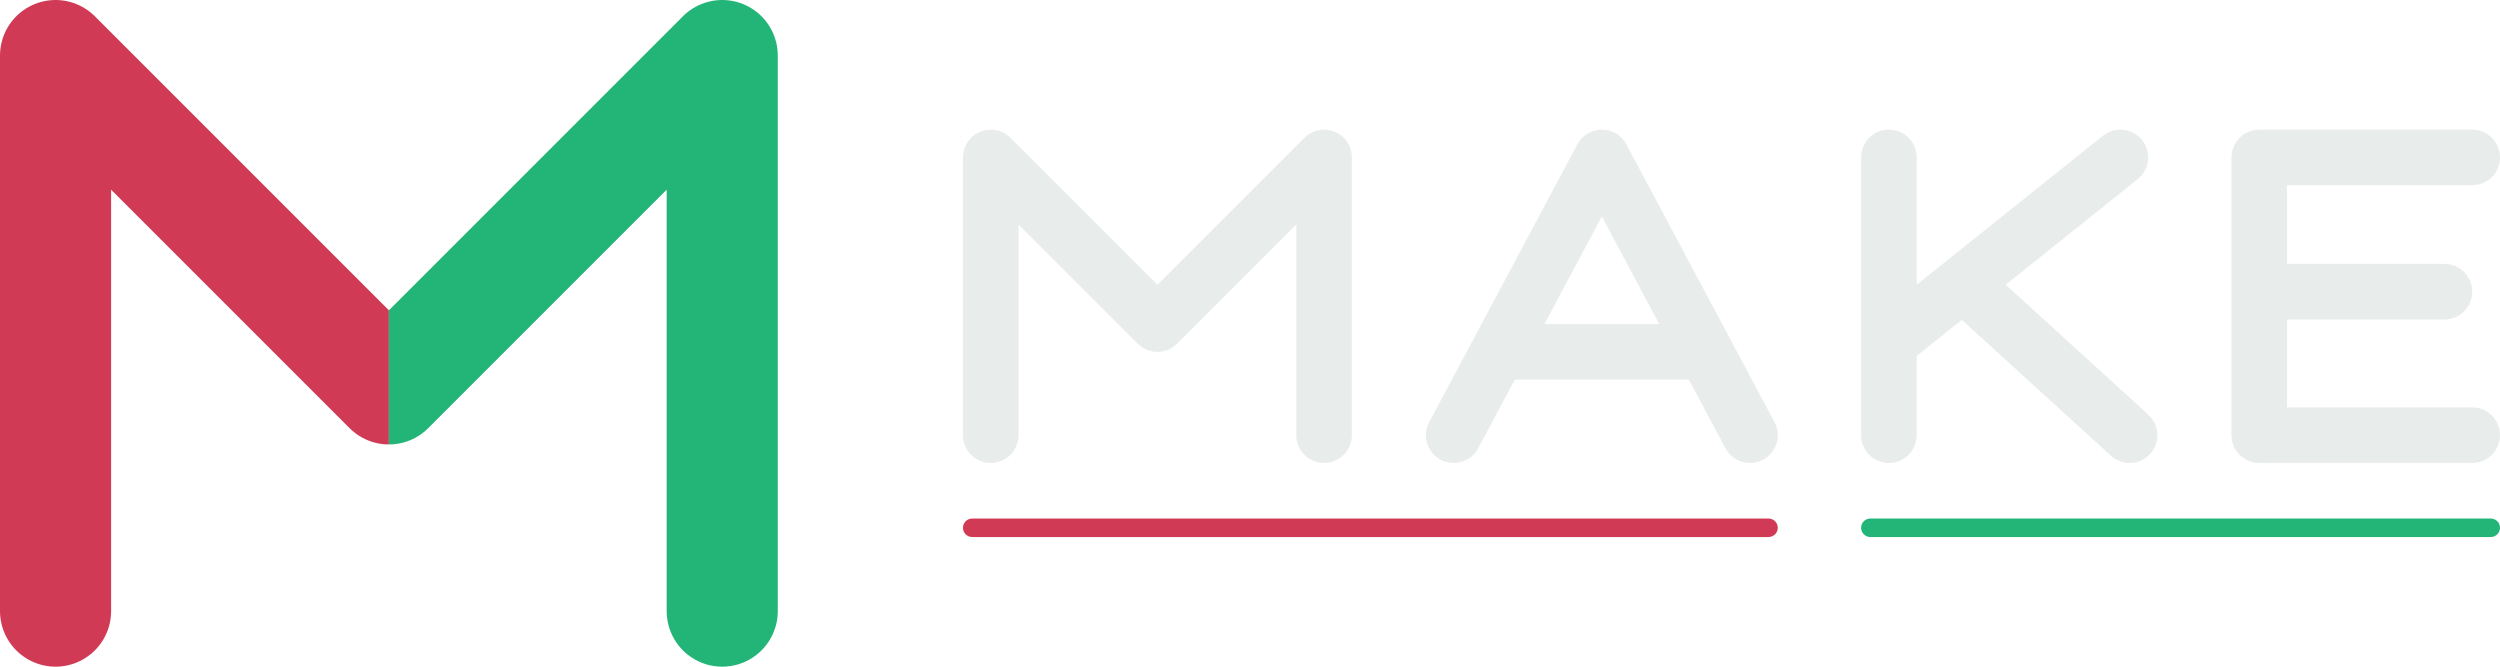
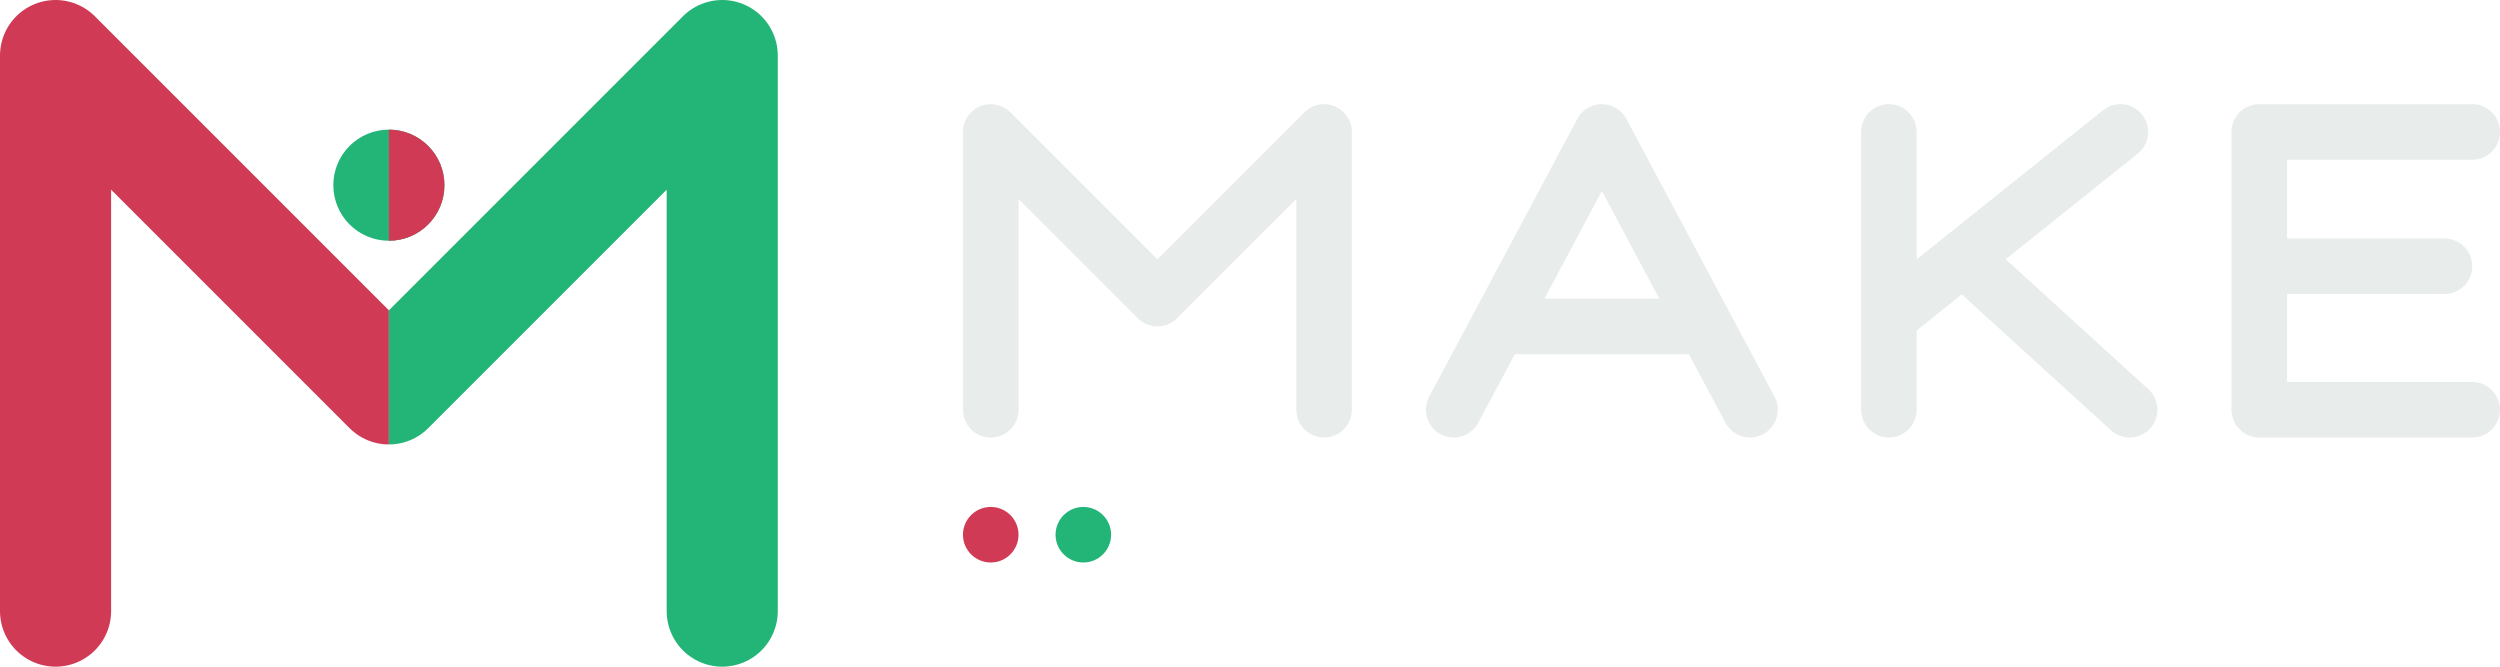
<svg xmlns="http://www.w3.org/2000/svg" viewBox="0 0 540 144" width="540" height="144" role="img" aria-label="MAKE Innovation">
  <g transform="translate(-36 -52)">
    <defs>
-       <clipPath id="quAdunkelk-ma">
+       <clipPath id="qudunkelk-ma">
        <rect width="120" height="240" />
      </clipPath>
-       <clipPath id="quAdunkelk-ke">
+       <clipPath id="qudunkelk-ke">
        <rect x="120" width="120" height="240" />
      </clipPath>
    </defs>
-     <path clip-path="url(#quAdunkelk-ma)" d="M48 184L48 64L120 136" fill="none" stroke="#D13A55" stroke-width="24" stroke-linecap="round" stroke-linejoin="round" />
-     <path clip-path="url(#quAdunkelk-ke)" d="M192 184L192 64L120 136" fill="none" stroke="#22B577" stroke-width="24" stroke-linecap="round" stroke-linejoin="round" />
+     <path clip-path="url(#qudunkelk-ma)" d="M48 184L48 64L120 136" fill="none" stroke="#D13A55" stroke-width="24" stroke-linecap="round" stroke-linejoin="round" />
+     <path clip-path="url(#qudunkelk-ke)" d="M192 184L192 64L120 136" fill="none" stroke="#22B577" stroke-width="24" stroke-linecap="round" stroke-linejoin="round" />
+     <g>
+       <circle cx="120" cy="92" r="12" fill="#22B577" />
+       <path d="M120 80A12 12 0 0 1 120 104Z" fill="#D13A55" />
+     </g>
  </g>
-   <g transform="translate(208 28)">
+   <g transform="translate(208 22.5)">
    <path d="M6 66L6 6L42 42L78 6L78 66M106 66L138 6L170 66M116 48L160 48M200 6L200 66M250 6L200 46M216 33.2L252 66M326 6L280 6L280 66L326 66M280 35L320 35" fill="none" stroke="#E8ECEA" stroke-width="12" stroke-linecap="round" stroke-linejoin="round" />
-     <rect x="0" y="84" width="176" height="4" rx="2" fill="#D13A55" />
-     <rect x="194" y="84" width="138" height="4" rx="2" fill="#22B577" />
+     <circle cx="6" cy="93" r="6" fill="#D13A55" />
+     <circle cx="26" cy="93" r="6" fill="#22B577" />
  </g>
</svg>
